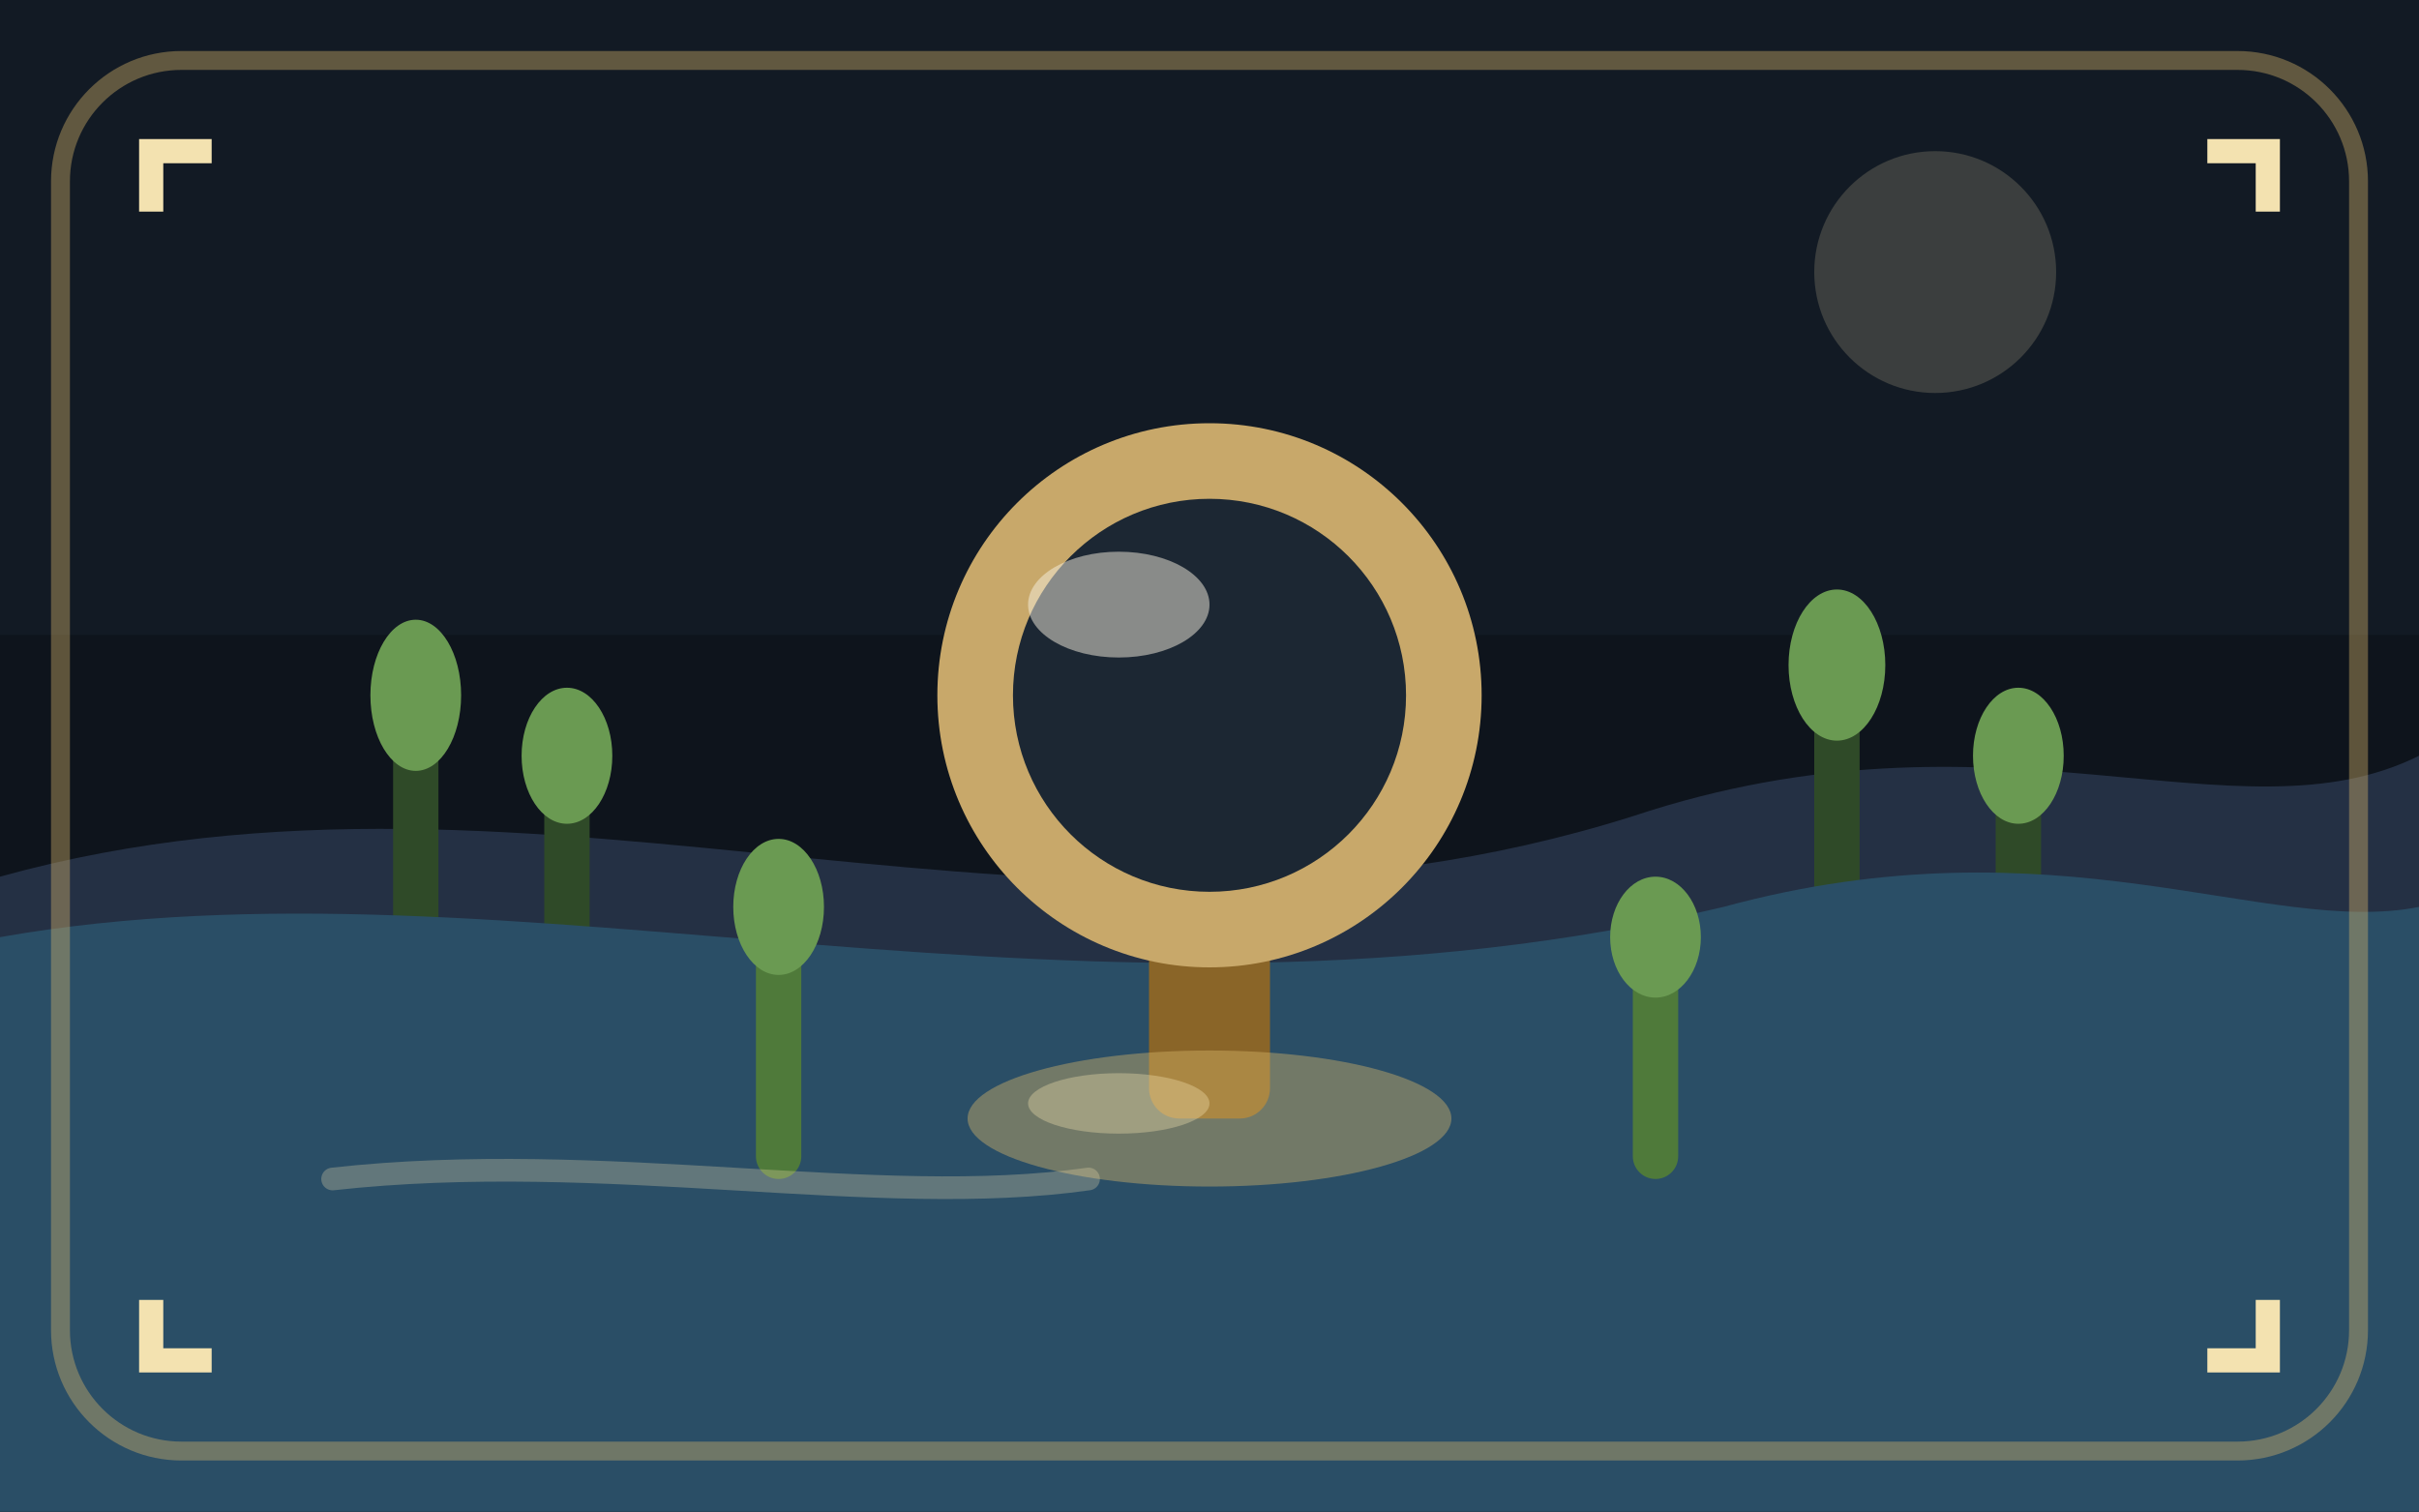
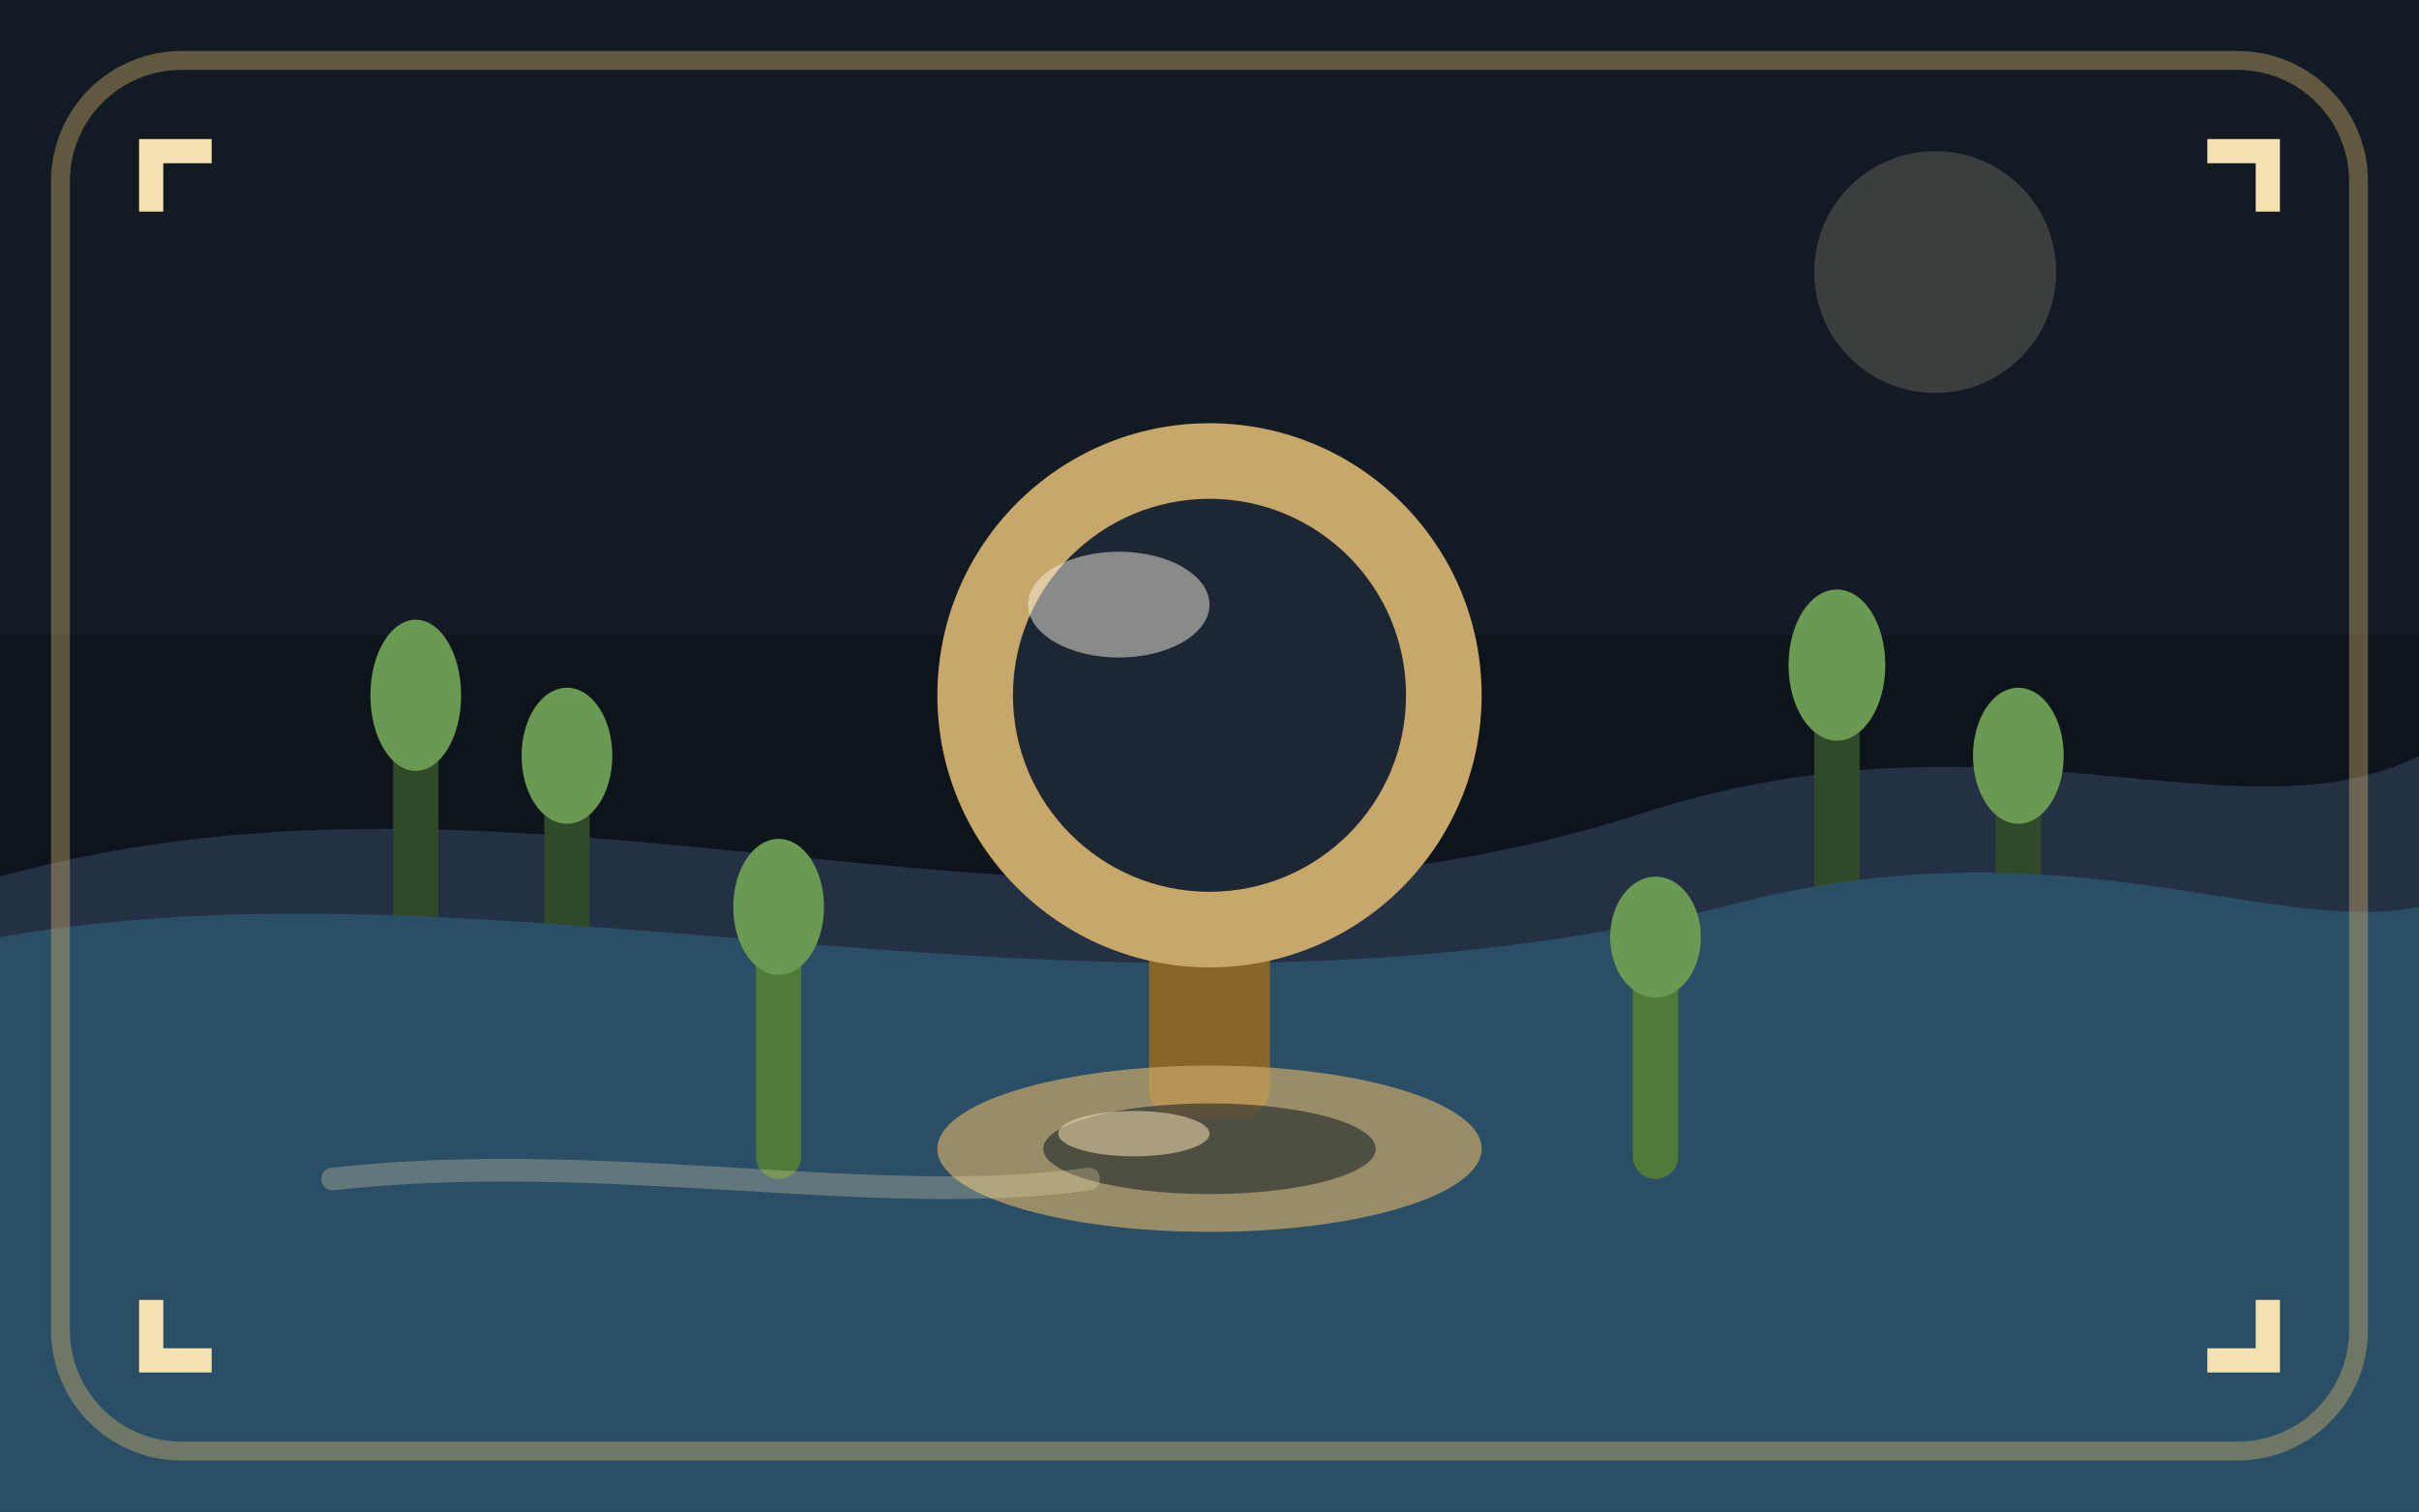
<svg xmlns="http://www.w3.org/2000/svg" viewBox="0 0 160 100">
  <rect width="160" height="100" fill="#0e141c" />
  <rect width="160" height="42" fill="#121a24" />
  <circle cx="128" cy="18" r="8" fill="#f3e2b0" opacity="0.18" />
  <path d="M0 58 C36 48 70 66 108 54 C132 46 148 56 160 50 V100 H0 Z" fill="#243044" />
  <path d="M0 72 C40 64 80 80 120 70 C140 66 152 74 160 70 V100 H0 Z" fill="#2a4e66" />
  <path d="M0 86 C50 80 100 92 160 84 V100 H0 Z" fill="#1c2733" />
  <g fill="#2f4a28">
    <rect x="26" y="46" width="3" height="18" rx="1.5" />
    <rect x="36" y="50" width="3" height="20" rx="1.5" />
    <rect x="120" y="44" width="3" height="22" rx="1.5" />
    <rect x="132" y="50" width="3" height="18" rx="1.5" />
  </g>
  <g fill="#6a9a52">
    <ellipse cx="27.5" cy="46" rx="3" ry="5" />
    <ellipse cx="37.5" cy="50" rx="3" ry="4.5" />
    <ellipse cx="121.5" cy="44" rx="3.2" ry="5" />
    <ellipse cx="133.5" cy="50" rx="3" ry="4.5" />
  </g>
  <path d="M0 62 C34 56 72 70 114 60 C136 54 150 62 160 60 V100 H0 Z" fill="#2a4e66" />
  <rect x="76" y="58" width="8" height="16" rx="2" fill="#8a6528" />
  <circle cx="80" cy="46" r="18" fill="#c8a86a" />
  <circle cx="80" cy="46" r="13" fill="#1c2733" />
  <ellipse cx="74" cy="40" rx="6" ry="3.5" fill="#f6efe0" opacity="0.5" />
-   <ellipse cx="80" cy="74" rx="16" ry="4.5" fill="#d7b56a" opacity="0.42" />
-   <ellipse cx="74" cy="73" rx="6" ry="2" fill="#f3e2b0" opacity="0.35" />
+   <ellipse cx="80" cy="76" rx="18" ry="5.5" fill="#c8a86a" opacity="0.7" />
+   <ellipse cx="80" cy="76" rx="11" ry="3" fill="#121a24" opacity="0.55" />
+   <ellipse cx="75" cy="75" rx="5" ry="1.5" fill="#f3e2b0" opacity="0.55" />
  <g fill="#4f7a3a">
    <rect x="50" y="60" width="3" height="18" rx="1.5" />
    <rect x="108" y="62" width="3" height="16" rx="1.5" />
  </g>
  <ellipse cx="51.5" cy="60" rx="3" ry="4.5" fill="#6a9a52" />
  <ellipse cx="109.5" cy="62" rx="3" ry="4" fill="#6a9a52" />
  <path d="M22 78 C40 76 58 80 72 78" fill="none" stroke="#f3e2b0" stroke-opacity="0.28" stroke-width="1.5" stroke-linecap="round" />
  <rect x="4" y="4" width="152" height="92" rx="8" fill="none" stroke="#d7b56a" stroke-opacity="0.4" stroke-width="1.25" />
  <g fill="none" stroke="#f3e2b0" stroke-width="1.6" stroke-linecap="butt">
    <path d="M10 14 V10 H14" />
    <path d="M146 10 H150 V14" />
    <path d="M10 86 V90 H14" />
    <path d="M150 86 V90 H146" />
  </g>
</svg>
